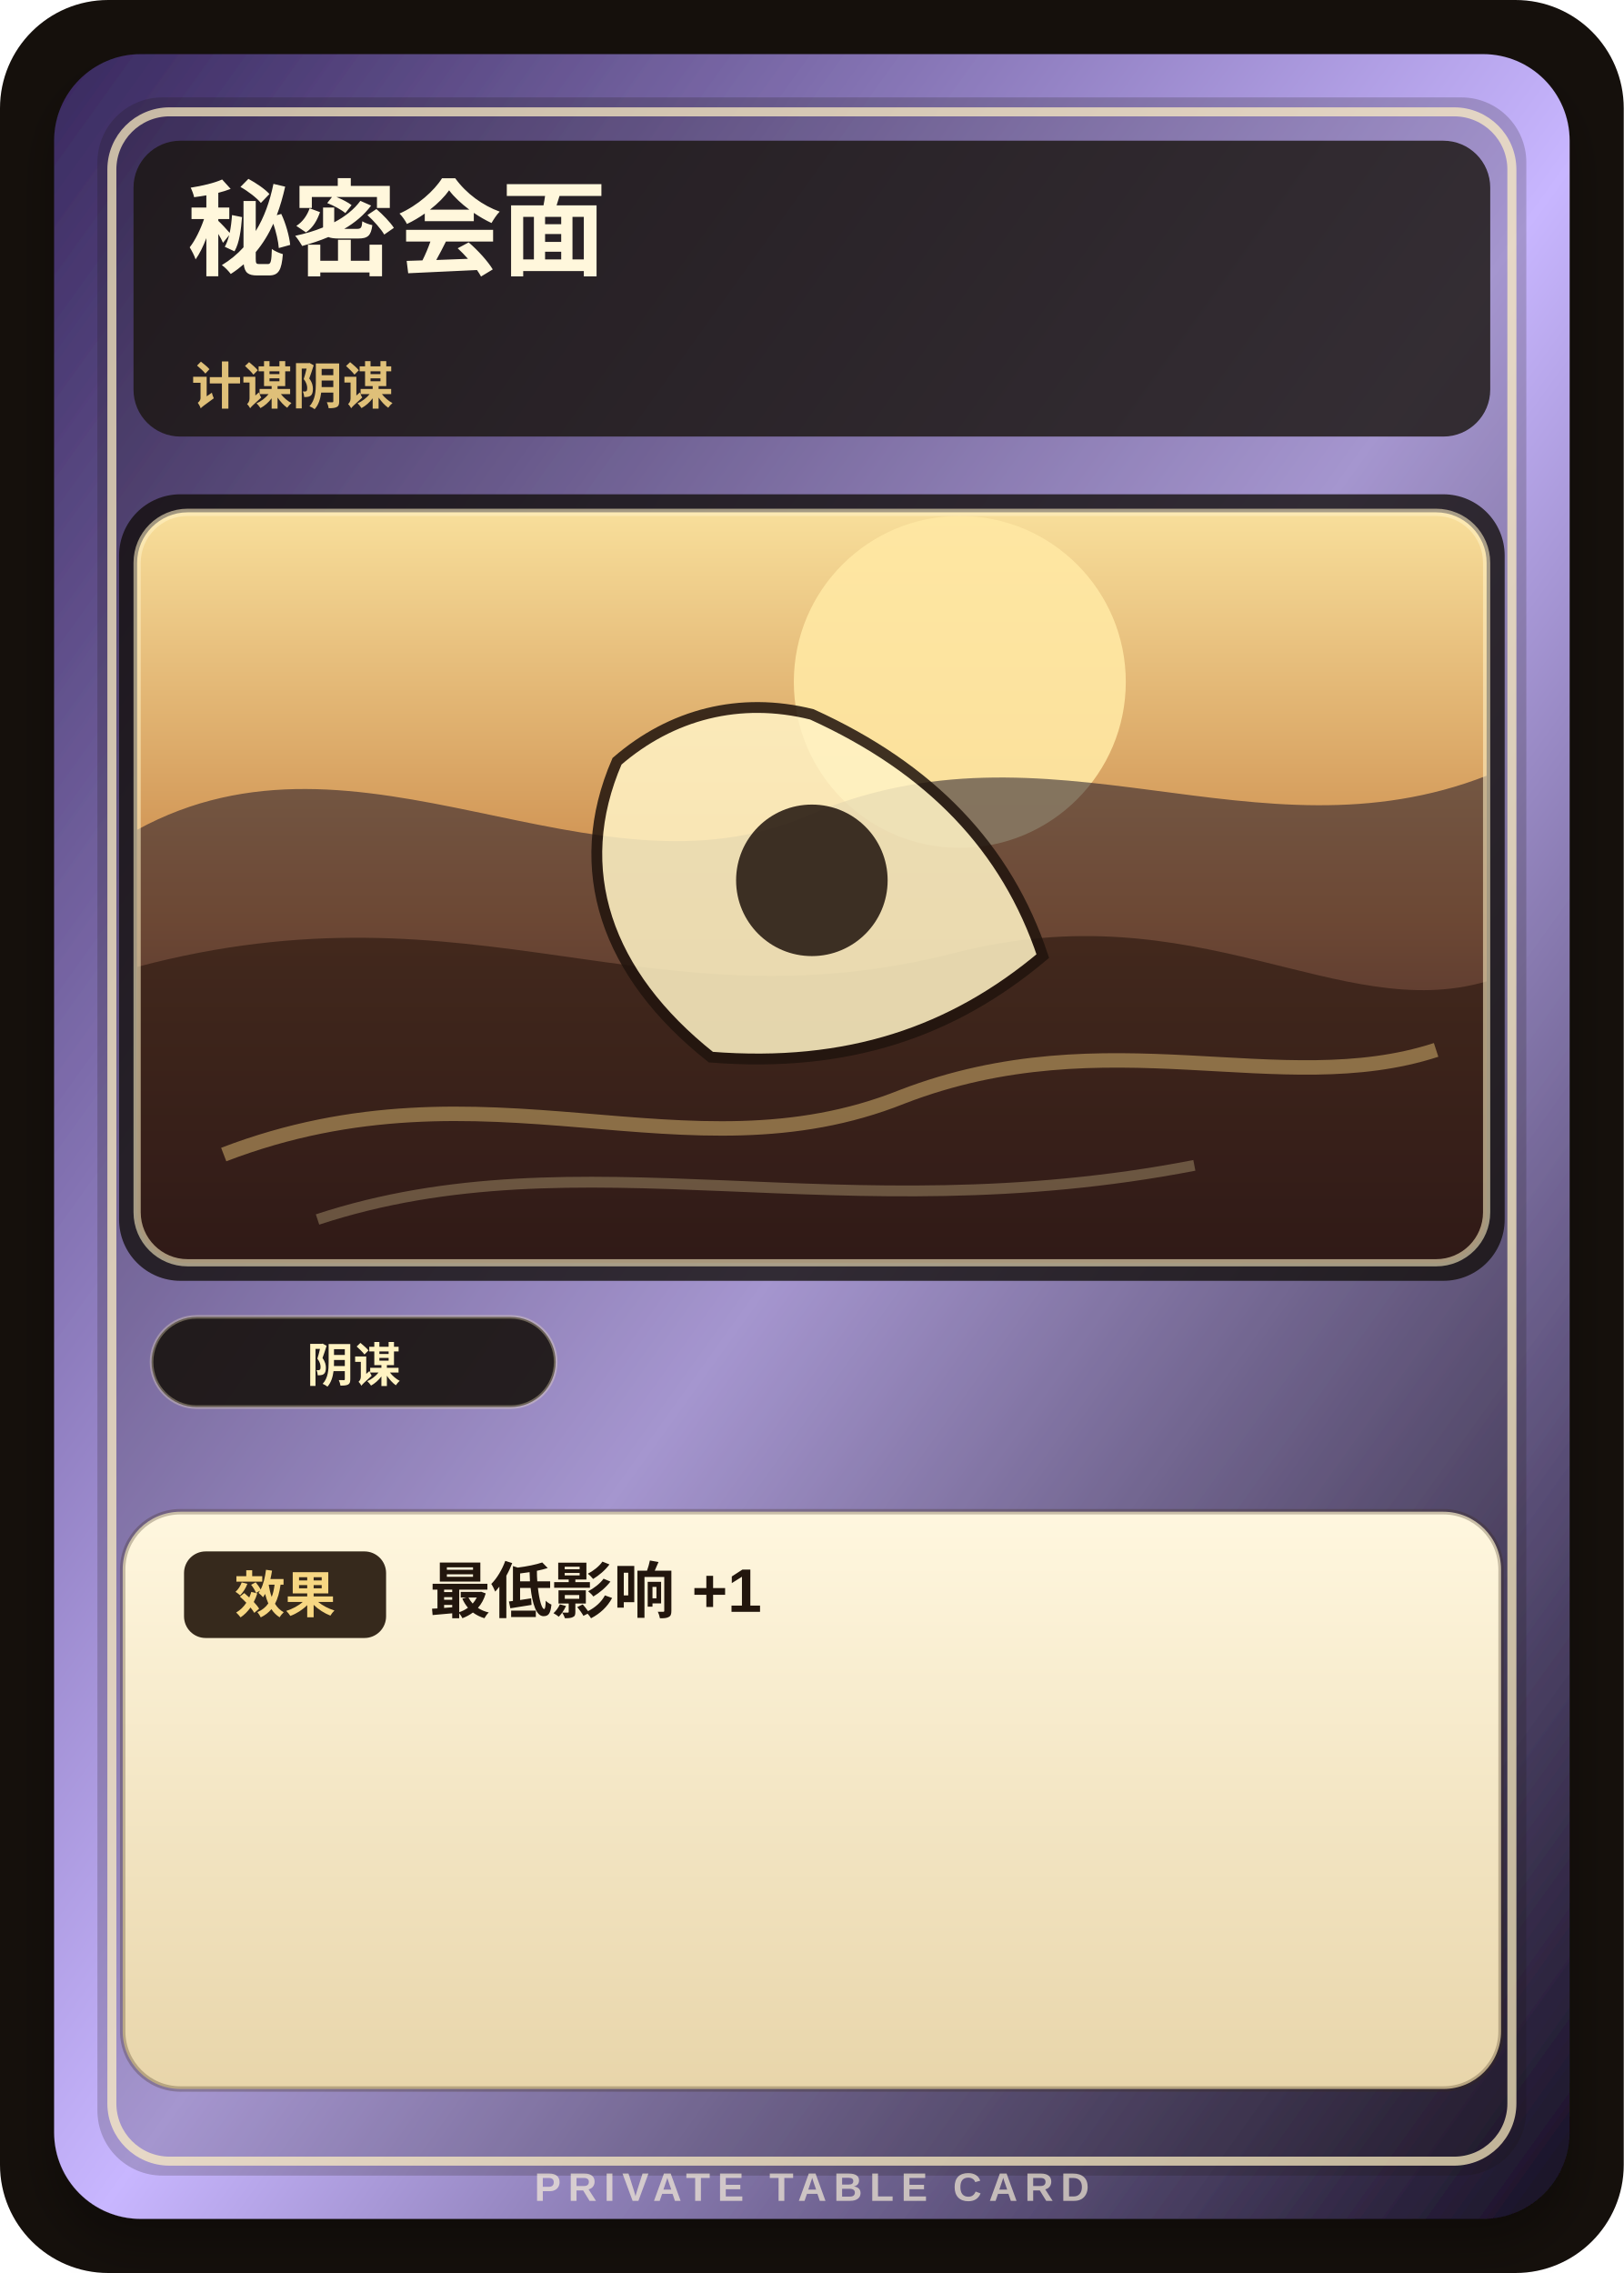
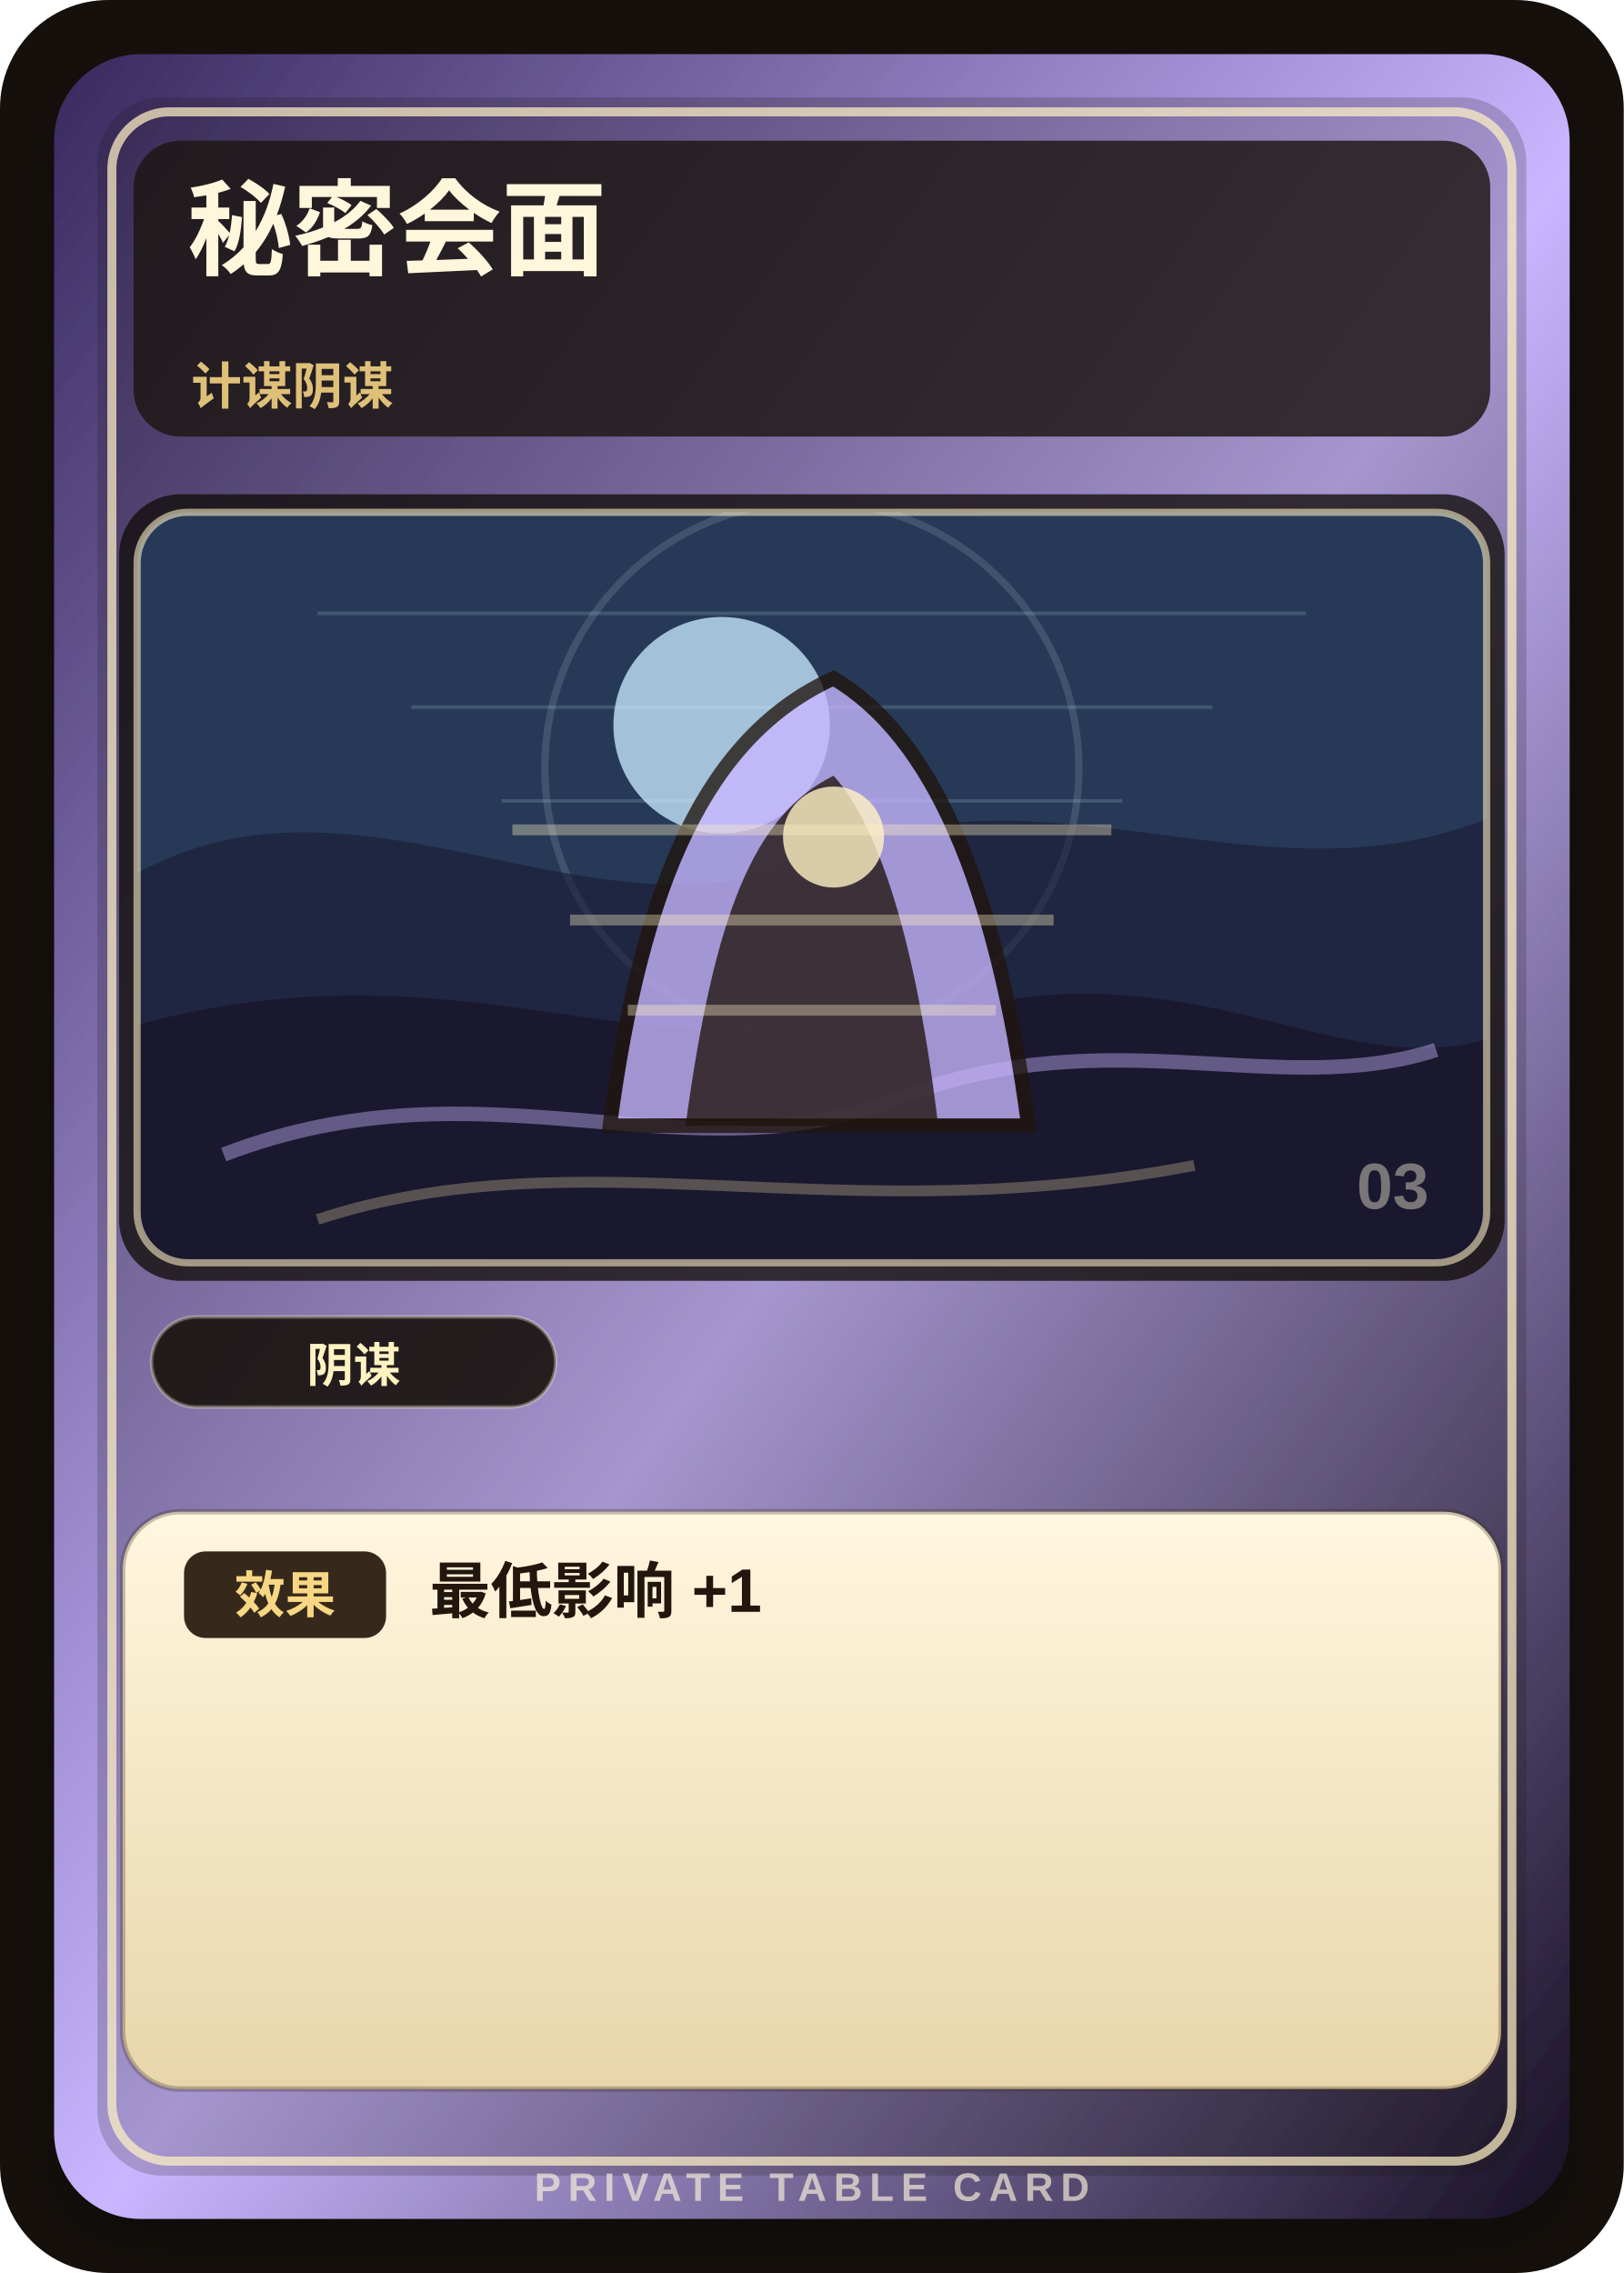
<svg xmlns="http://www.w3.org/2000/svg" width="450" height="630" viewBox="0 0 450 630">
  <defs>
    <linearGradient id="frame" x1="0" y1="0" x2="1" y2="1">
      <stop offset="0" stop-color="#39295f" />
      <stop offset="0.52" stop-color="#c8b6ff" />
      <stop offset="1" stop-color="#171024" />
    </linearGradient>
    <linearGradient id="paper" x1="0" y1="0" x2="0" y2="1">
      <stop offset="0" stop-color="#fff7df" />
      <stop offset="1" stop-color="#e8d5aa" />
    </linearGradient>
    <linearGradient id="artSky" x1="0" y1="0" x2="0" y2="1">
      <stop offset="0" stop-color="#f8df9b" />
      <stop offset="0.55" stop-color="#c88445" />
      <stop offset="1" stop-color="#5f2f24" />
    </linearGradient>
    <filter id="softShadow" x="-12%" y="-12%" width="124%" height="124%">
      <feDropShadow dx="0" dy="7" stdDeviation="6" flood-color="#000000" flood-opacity="0.28" />
    </filter>
    <clipPath id="artClip">
      <rect x="38" y="142" width="374" height="208" rx="14" />
    </clipPath>
  </defs>
  <rect width="450" height="630" rx="30" fill="#15100c" />
  <rect x="15" y="15" width="420" height="600" rx="24" fill="url(#frame)" filter="url(#softShadow)" />
  <rect x="27" y="27" width="396" height="576" rx="18" fill="#19130e" opacity="0.2" />
  <rect x="31" y="31" width="388" height="568" rx="16" fill="none" stroke="#fff2c4" stroke-opacity="0.72" stroke-width="2.5" />
  <rect x="37" y="39" width="376" height="82" rx="13" fill="#1b1611" opacity="0.82" />
  <text x="52" y="74" font-family="Arial, 'PingFang SC', sans-serif" font-size="29" font-weight="900" fill="#fff7dc">秘密会面</text>
  <text x="53" y="112" font-family="Arial, 'PingFang SC', sans-serif" font-size="14" font-weight="800" fill="#dfc079">计谋阴谋</text>
  <rect x="33" y="137" width="384" height="218" rx="17" fill="#110d09" opacity="0.78" />
  <g clip-path="url(#artClip)">
-     <rect x="38" y="142" width="374" height="208" fill="url(#artSky)" />
-     <circle cx="266" cy="189" r="46" fill="#ffe8a3" opacity="0.9" />
-     <path d="M38 230 C100 196, 164 252, 224 226 C291 197, 348 240, 412 215 L412 350 L38 350 Z" fill="#171024" opacity="0.52" />
-     <path d="M38 268 C132 243, 180 286, 265 264 C332 247, 371 284, 412 272 L412 350 L38 350 Z" fill="#2a170f" opacity="0.62" />
-     <path d="M62 320 C135 292, 190 328, 250 304 C307 282, 355 305, 398 291" fill="none" stroke="#f5d27f" stroke-opacity="0.44" stroke-width="4" />
+     <rect x="38" y="142" width="374" height="208" fill="#263a58" />
+     <circle cx="200" cy="201" r="30" fill="#b7d7ee" opacity="0.86" />
+     <path d="M88 170 H362 M114 196 H336 M139 222 H311" stroke="#d7edff" stroke-opacity="0.16" stroke-width="1" />
+     <circle cx="225" cy="213" r="74" fill="none" stroke="#d7edff" stroke-opacity="0.14" stroke-width="2" />
+     <path d="M38 242 C100 208, 164 264, 224 238 C291 209, 348 252, 412 227 L412 350 L38 350 Z" fill="#1a1830" opacity="0.58" />
+     <path d="M38 284 C132 259, 180 302, 265 280 C332 263, 371 300, 412 288 L412 350 L38 350 Z" fill="#171024" opacity="0.62" />
+     <path d="M62 320 C135 292, 190 328, 250 304 C307 282, 355 305, 398 291" fill="none" stroke="#c8b6ff" stroke-opacity="0.42" stroke-width="4" />
    <path d="M88 338 C161 314, 233 342, 331 323" fill="none" stroke="#f8e6aa" stroke-opacity="0.28" stroke-width="3" />
-     <path d="M225 198 C258 213, 279 235, 289 265 C264 286, 235 296, 197 293 C168 270, 158 241, 171 211 C186 198, 205 193, 225 198 Z" fill="#fff2c4" opacity="0.86" stroke="#20140d" stroke-width="3" />
-     <circle cx="225" cy="244" r="21" fill="#20140d" opacity="0.86" />
+     <path d="M169 312 C178 244, 196 204, 231 188 C258 204, 276 244, 285 312 Z" fill="#c8b6ff" opacity="0.78" stroke="#20140d" stroke-width="4" />
+     <path d="M190 312 C198 253, 209 226, 231 215 C241 226, 253 253, 260 312 Z" fill="#20140d" opacity="0.78" />
+     <circle cx="231" cy="232" r="14" fill="#fff2c4" opacity="0.8" />
+     <path d="M142 230 H308 M158 255 H292 M174 280 H276" stroke="#fff2c4" stroke-opacity="0.36" stroke-width="3" />
+     <text x="396" y="335" text-anchor="end" font-family="Arial, sans-serif" font-size="18" font-weight="900" fill="#fff7dc" opacity="0.42">03</text>
  </g>
  <rect x="38" y="142" width="374" height="208" rx="14" fill="none" stroke="#fff2c4" stroke-opacity="0.58" stroke-width="2" />
  <g transform="translate(42 365)">
    <g transform="translate(0 0)">
      <rect width="112" height="25" rx="12.5" fill="#17120d" opacity="0.9" stroke="#fff2c4" stroke-opacity="0.34" />
      <text x="56" y="18" text-anchor="middle" font-family="Arial, 'PingFang SC', sans-serif" font-size="13" font-weight="900" fill="#fff3c2">阴谋</text>
    </g>
  </g>
  <rect x="34" y="419" width="382" height="160" rx="16" fill="url(#paper)" stroke="#3b2a18" stroke-opacity="0.28" stroke-width="1.5" />
  <g>
    <rect x="51" y="430" width="56" height="24" rx="6" fill="#25180c" opacity="0.92" />
    <text x="79" y="447" text-anchor="middle" font-family="Arial, 'PingFang SC', sans-serif" font-size="14" font-weight="900" fill="#f7d783">效果</text>
    <text x="119" y="447" font-family="Arial, 'PingFang SC', sans-serif" font-size="17" font-weight="800" fill="#22160d">最低影响 +1</text>
  </g>
  <text x="225" y="610" text-anchor="middle" font-family="Arial, sans-serif" font-size="11" font-weight="800" letter-spacing="2" fill="#fff7dc" opacity="0.64">PRIVATE TABLE CARD</text>
</svg>
